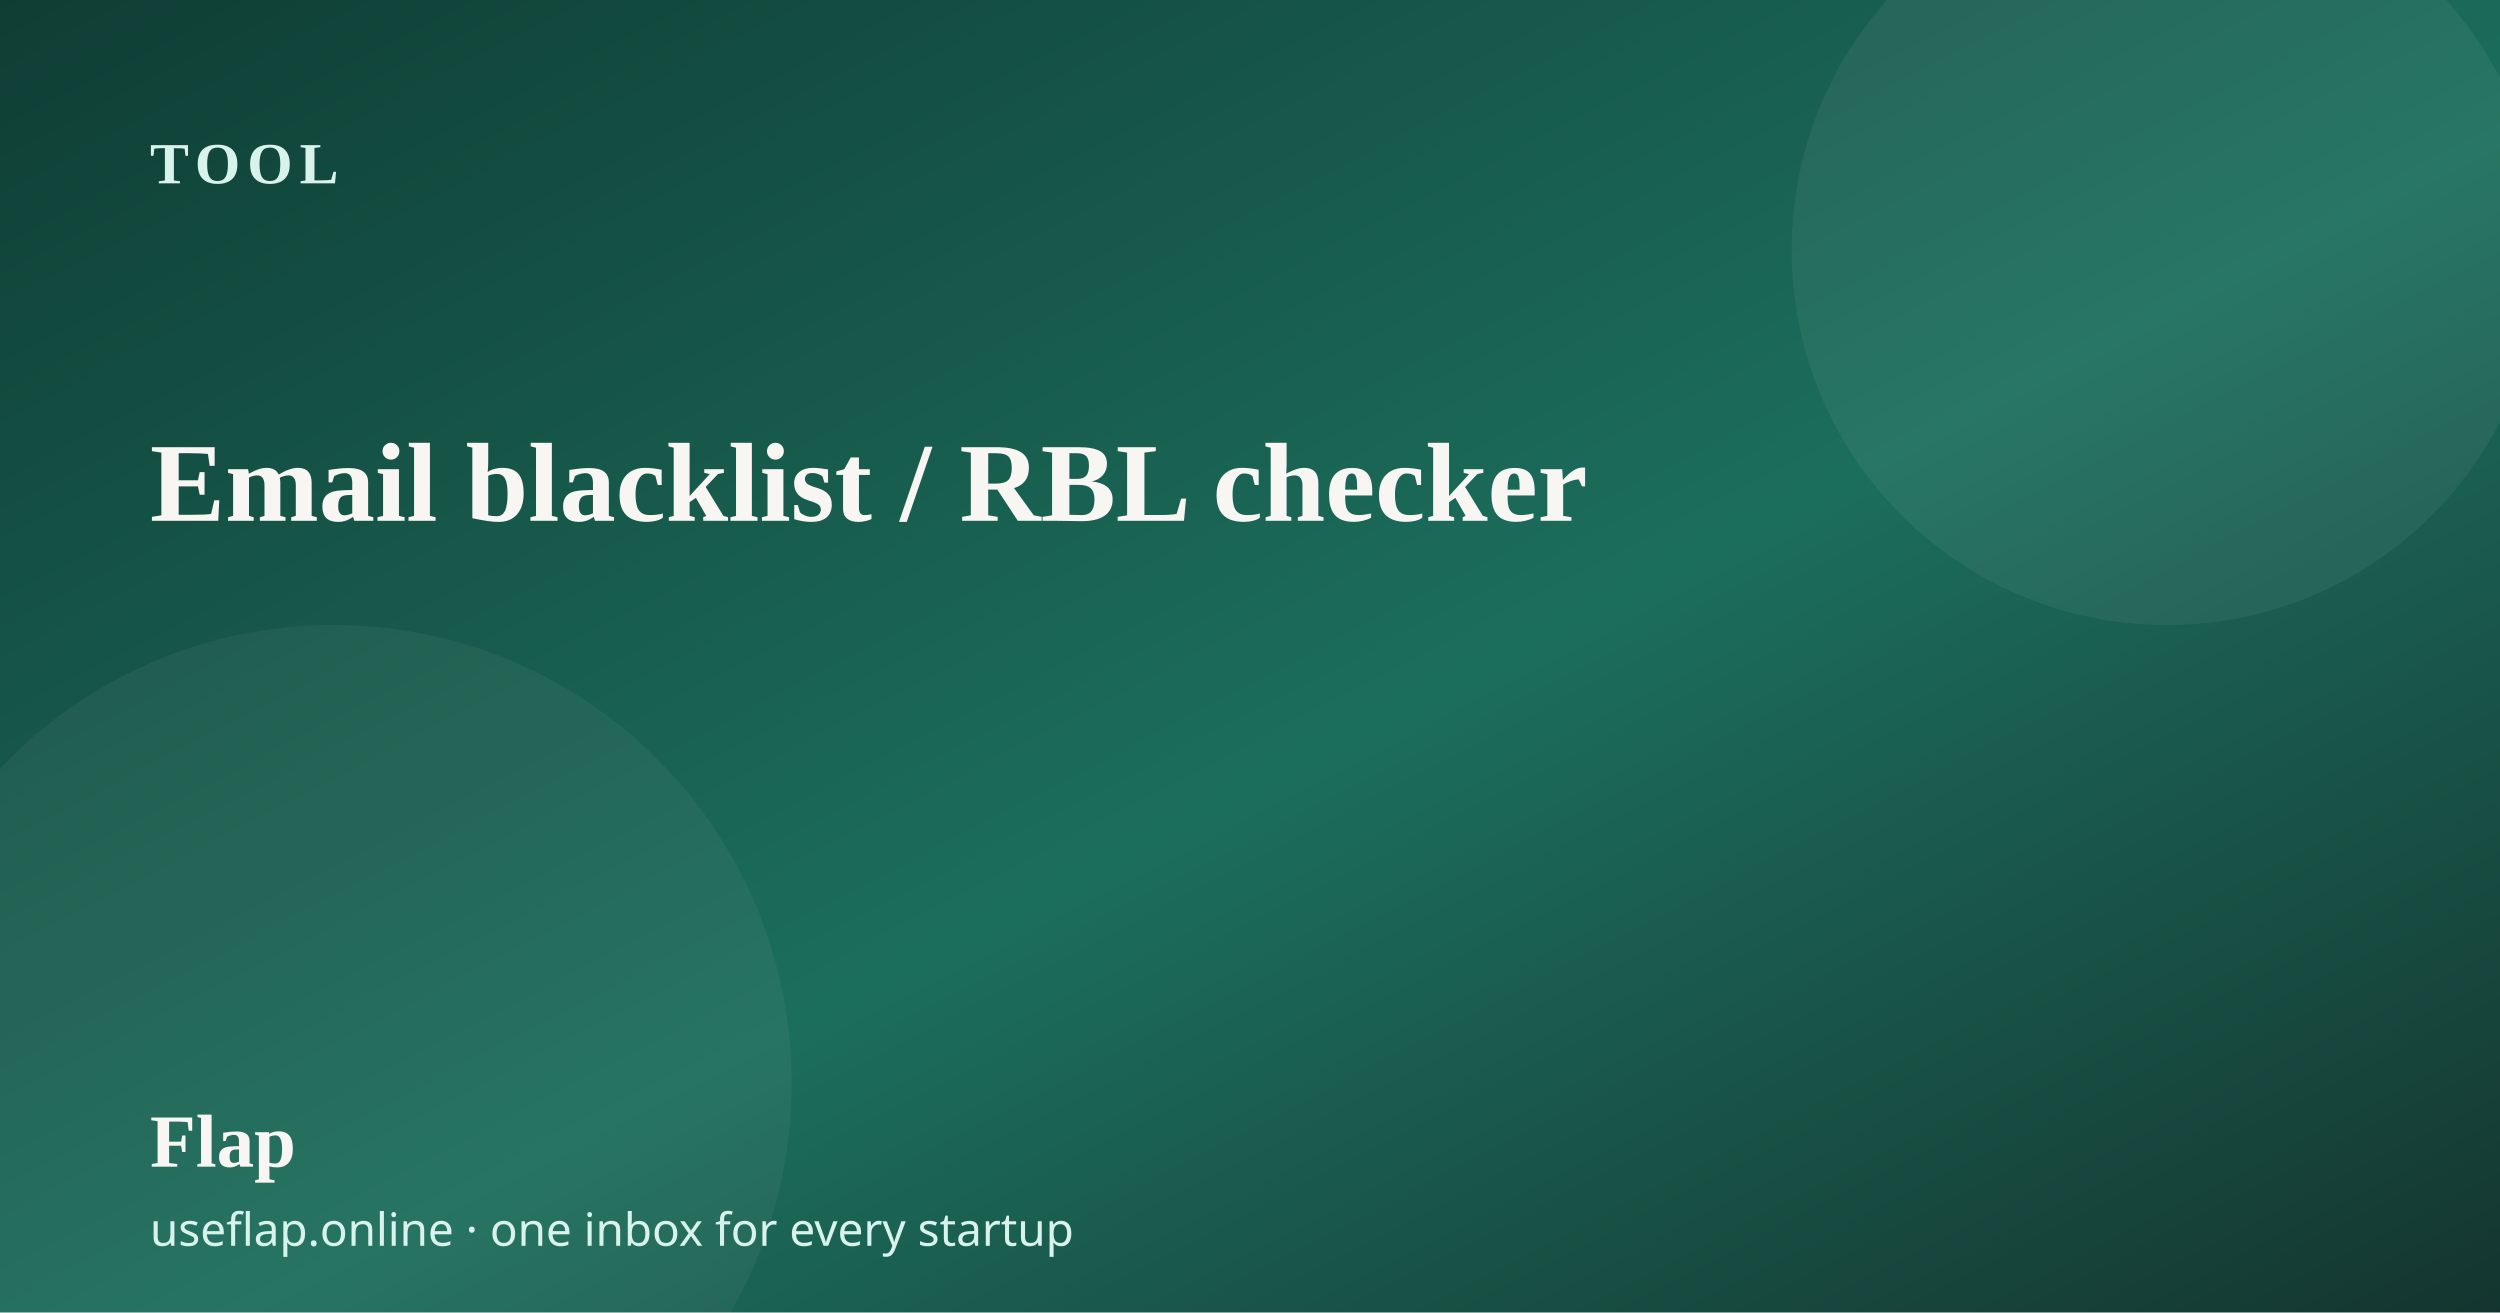
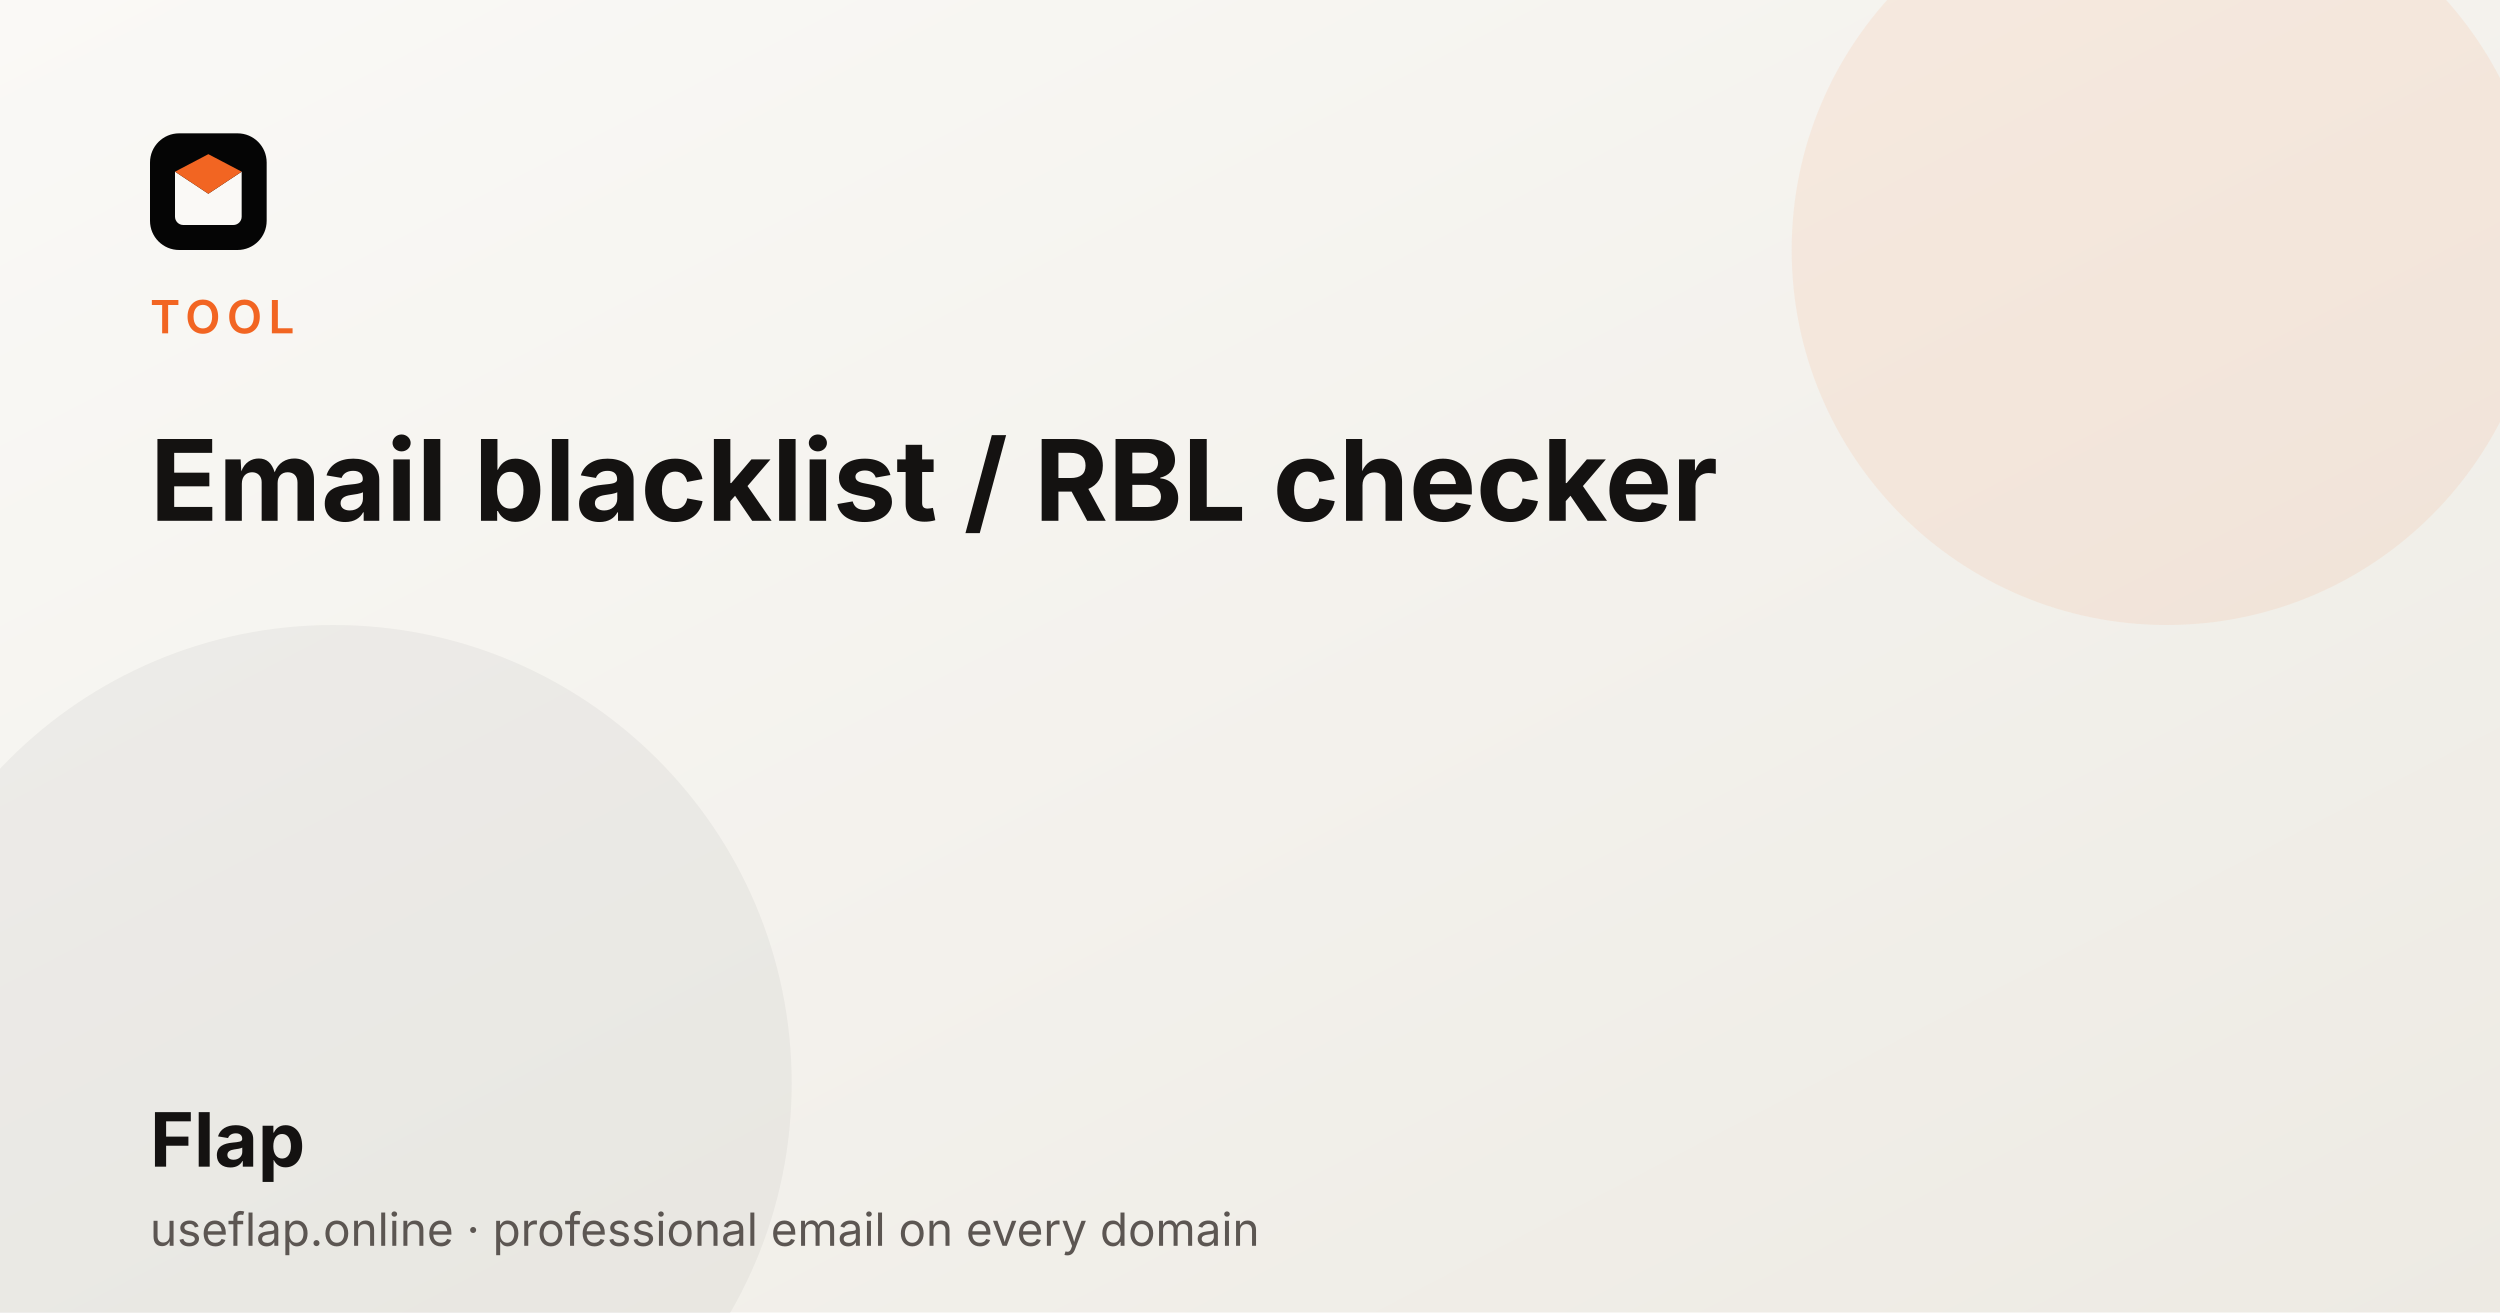
<svg xmlns="http://www.w3.org/2000/svg" width="1200" height="630" viewBox="0 0 1200 630" role="img" aria-label="Email blacklist / RBL checker">
  <defs>
    <linearGradient id="bg" x1="0" y1="0" x2="1" y2="1">
-       <stop offset="0%" stop-color="#0f3d34" />
-       <stop offset="55%" stop-color="#1c6e5c" />
-       <stop offset="100%" stop-color="#14352f" />
+       <stop offset="0%" stop-color="#FAF9F6" />
+       <stop offset="55%" stop-color="#F3F1EC" />
+       <stop offset="100%" stop-color="#EDEAE3" />
    </linearGradient>
  </defs>
  <rect width="1200" height="630" fill="url(#bg)" />
-   <circle cx="1040" cy="120" r="180" fill="#f0efeb" fill-opacity="0.06" />
-   <circle cx="160" cy="520" r="220" fill="#f0efeb" fill-opacity="0.05" />
-   <text x="72" y="88" fill="#d8f3ec" font-family="Georgia, 'Times New Roman', serif" font-size="28" font-weight="600" letter-spacing="0.12em">TOOL</text>
-   <text x="72" y="250" fill="#f7f6f2" font-family="Georgia, 'Times New Roman', serif" font-size="54" font-weight="700">
+   <circle cx="1040" cy="120" r="180" fill="#F26522" fill-opacity="0.08" />
+   <circle cx="160" cy="520" r="220" fill="#141211" fill-opacity="0.04" />
+   <rect x="72" y="64" width="56" height="56" rx="14" fill="#050505" />
+   <path d="M84 82.4L100 93l16-10.6V104a4 4 0 0 1-4 4H88a4 4 0 0 1-4-4V82.4z" fill="#FAF9F6" />
+   <path d="M84 82.4L100 93l16-10.6L100 74 84 82.4z" fill="#F26522" />
+   <text x="72" y="160" fill="#F26522" font-family="Inter, ui-sans-serif, system-ui, sans-serif" font-size="22" font-weight="600" letter-spacing="0.14em">TOOL</text>
+   <text x="72" y="250" fill="#141211" font-family="Inter, ui-sans-serif, system-ui, sans-serif" font-size="54" font-weight="700">
    <tspan x="72" dy="0">Email blacklist / RBL checker</tspan>
  </text>
-   <text x="72" y="560" fill="#f7f6f2" font-family="Georgia, 'Times New Roman', serif" font-size="36" font-weight="700">Flap</text>
-   <text x="72" y="598" fill="#d8f3ec" font-family="ui-sans-serif, system-ui, sans-serif" font-size="22">useflap.online · one inbox for every startup</text>
+   <text x="72" y="560" fill="#141211" font-family="Inter, ui-sans-serif, system-ui, sans-serif" font-size="36" font-weight="700">Flap</text>
+   <text x="72" y="598" fill="#5c5652" font-family="Inter, ui-sans-serif, system-ui, sans-serif" font-size="22">useflap.online · professional email on every domain</text>
</svg>
